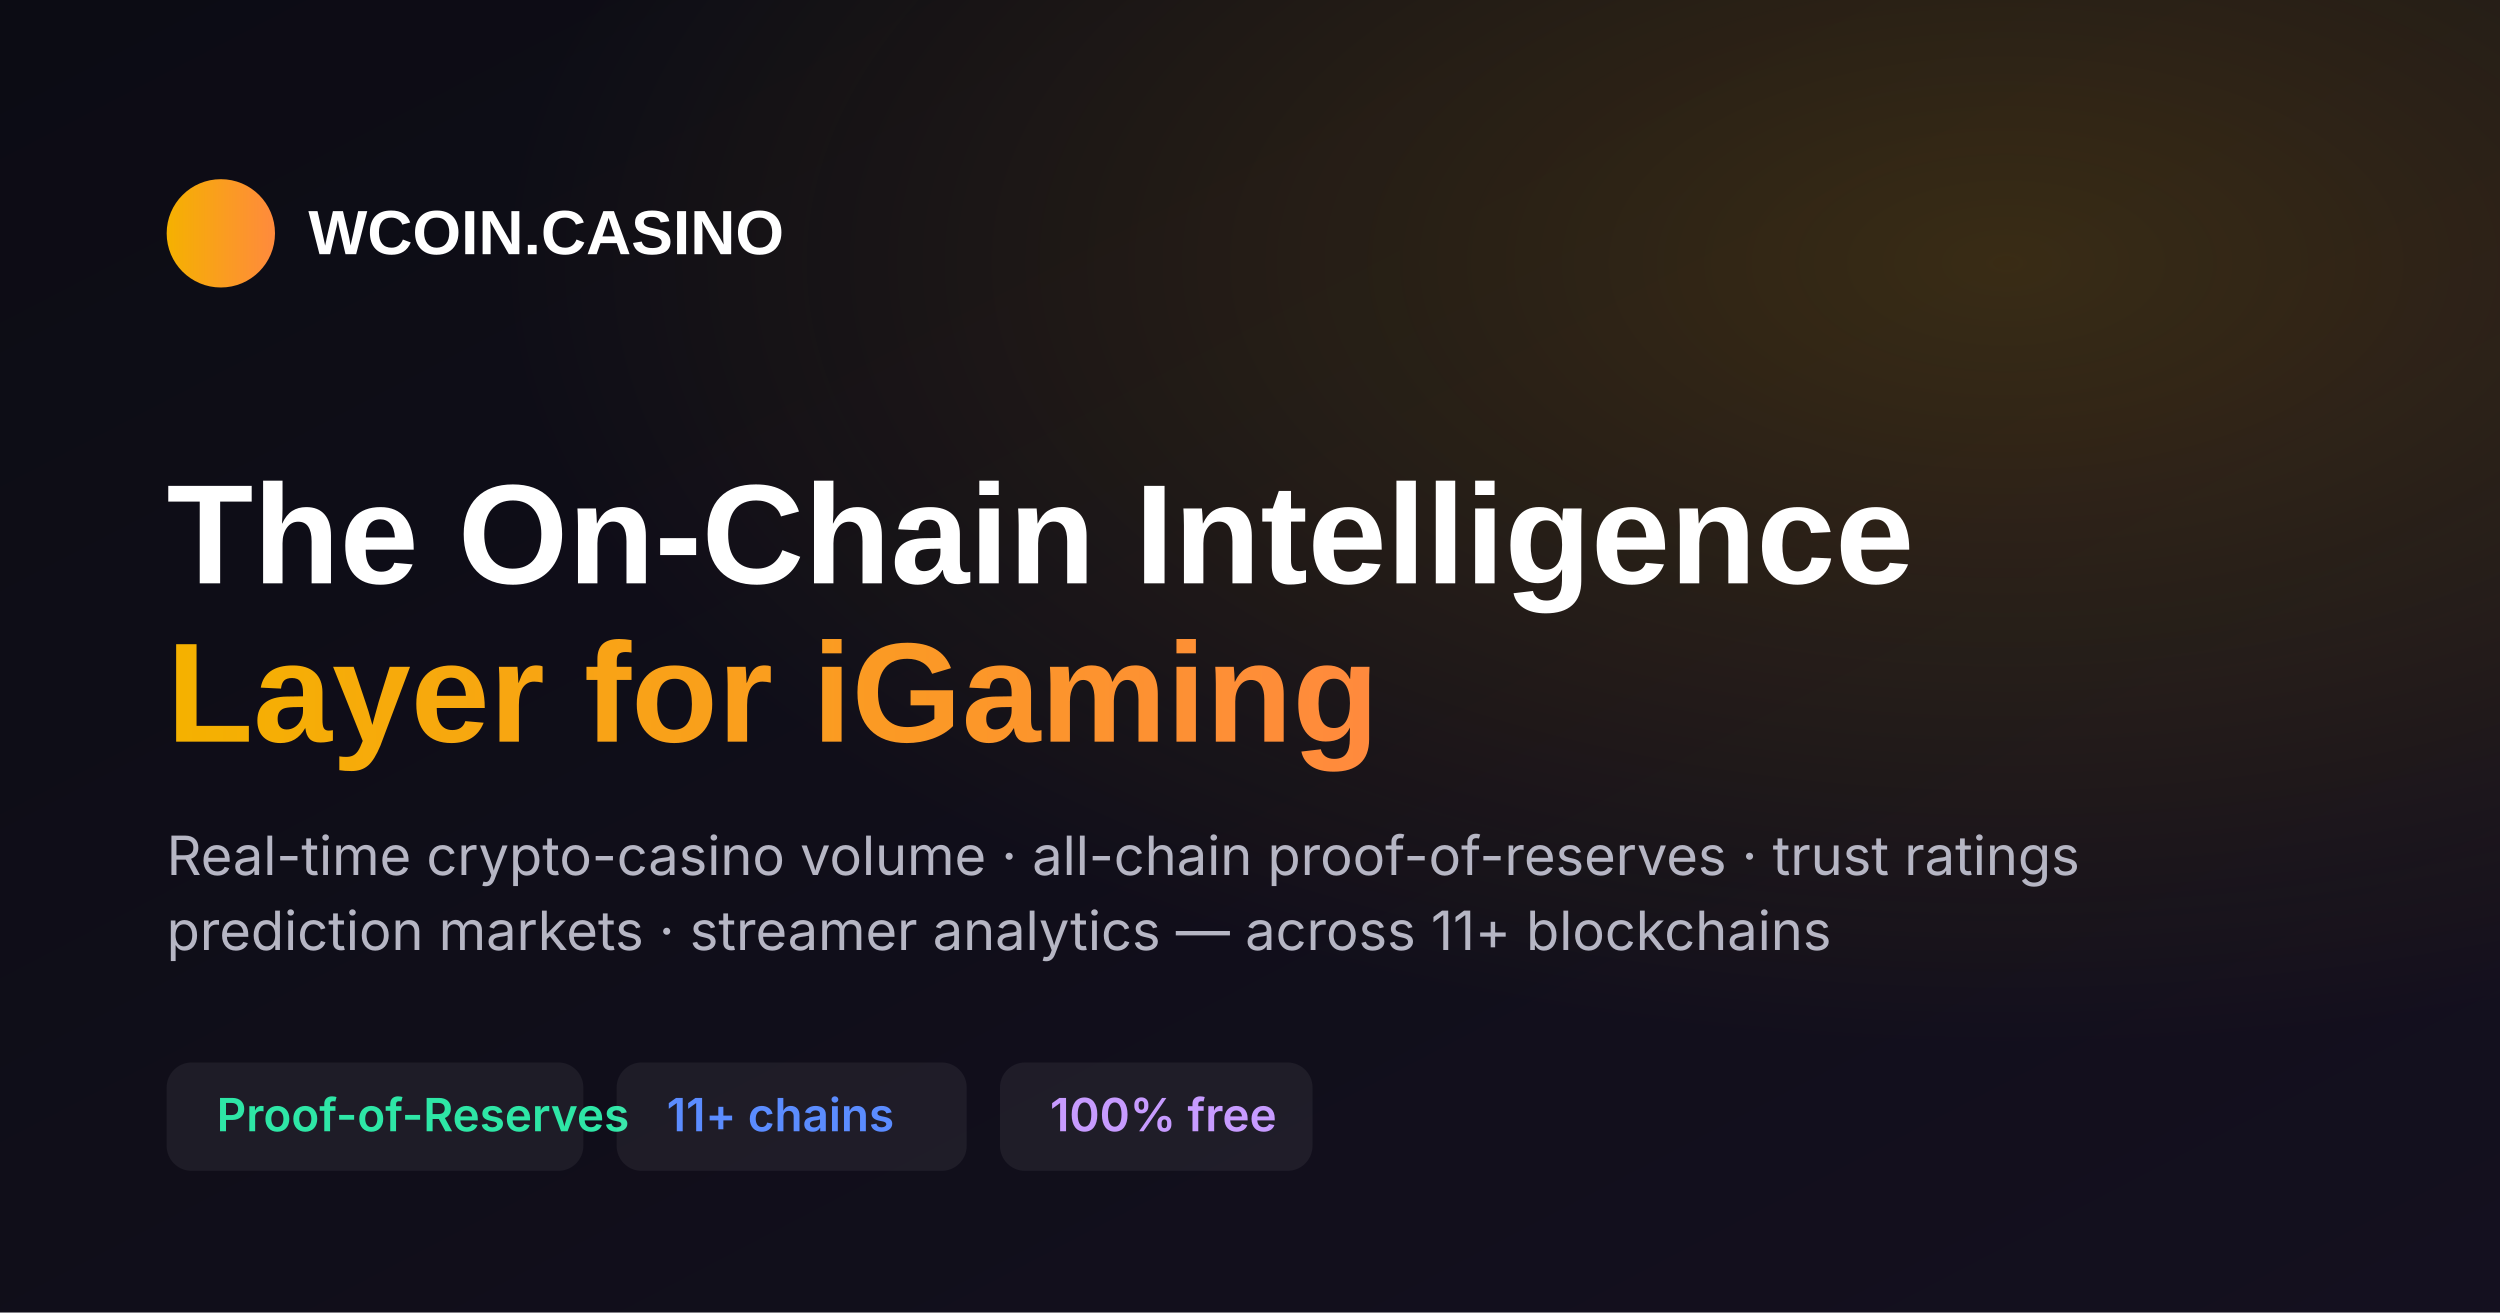
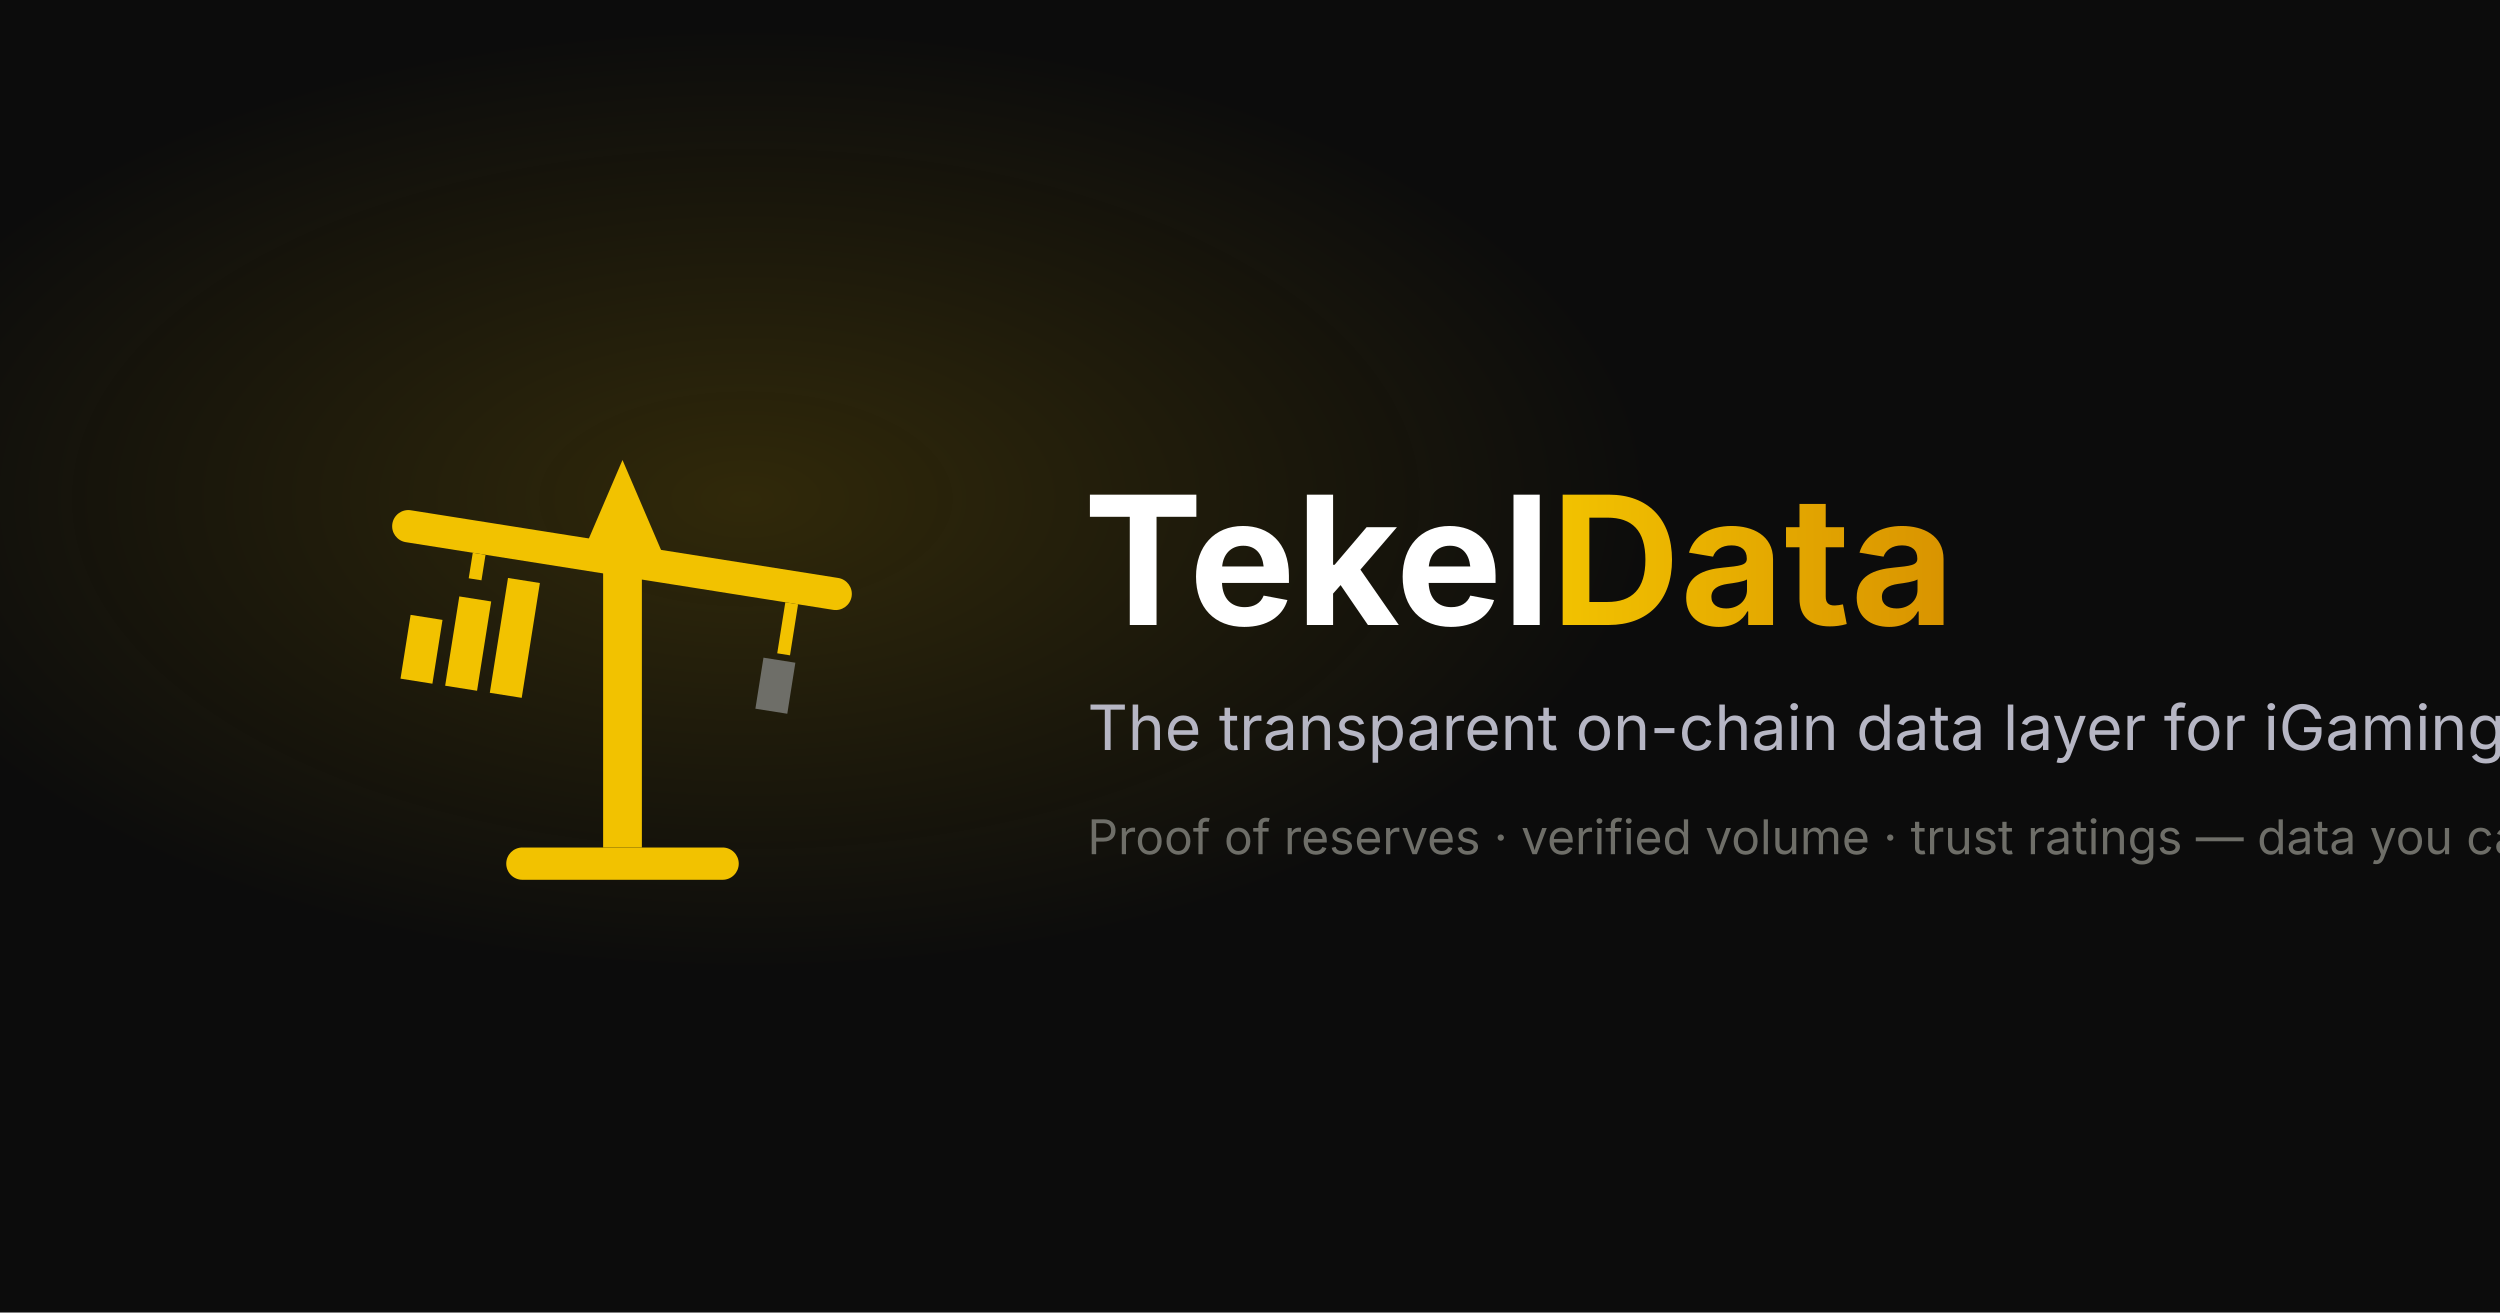
<svg xmlns="http://www.w3.org/2000/svg" width="1200" height="630" viewBox="0 0 1200 630">
  <defs>
-     <linearGradient id="bg" x1="0" y1="0" x2="1" y2="1">
-       <stop offset="0" stop-color="#0c0c14" />
-       <stop offset="1" stop-color="#14101f" />
+     <radialGradient id="glow" cx="30%" cy="38%" r="60%">
+       <stop offset="0%" stop-color="#F2C200" stop-opacity="0.16" />
+       <stop offset="60%" stop-color="#F2C200" stop-opacity="0" />
+     </radialGradient>
+     <linearGradient id="gold" x1="0" y1="0" x2="1" y2="0">
+       <stop offset="0%" stop-color="#ffe27a" />
+       <stop offset="55%" stop-color="#F2C200" />
+       <stop offset="100%" stop-color="#d99400" />
    </linearGradient>
-     <linearGradient id="gold" x1="0" y1="0" x2="1" y2="0">
-       <stop offset="0" stop-color="#f5b100" />
-       <stop offset="1" stop-color="#ff8a3d" />
-     </linearGradient>
-     <radialGradient id="glow" cx="0.8" cy="0.2" r="0.6">
-       <stop offset="0" stop-color="#f5b100" stop-opacity="0.18" />
-       <stop offset="1" stop-color="#f5b100" stop-opacity="0" />
-     </radialGradient>
  </defs>
-   <rect width="1200" height="630" fill="url(#bg)" />
+   <rect width="1200" height="630" fill="#0C0C0C" />
  <rect width="1200" height="630" fill="url(#glow)" />
-   <g transform="translate(80,86)">
-     <circle cx="26" cy="26" r="26" fill="url(#gold)" />
-     <text x="68" y="36" font-family="Space Grotesk, Arial, sans-serif" font-size="30" font-weight="700" fill="#ffffff">WCOIN.CASINO</text>
+   <g transform="translate(150 165) scale(3.1)">
+     <polygon points="48,18 42,32 54,32" fill="#F2C200" />
+     <rect x="45" y="32" width="6" height="46" fill="#F2C200" />
+     <rect x="30" y="78" width="36" height="5" rx="2.5" fill="#F2C200" />
+     <g transform="rotate(9 48 33)">
+       <rect x="12" y="31" width="72" height="5" rx="2.5" fill="#F2C200" />
+       <line x1="26" y1="36" x2="26" y2="40" stroke="#F2C200" stroke-width="2" />
+       <line x1="75" y1="36" x2="75" y2="44" stroke="#F2C200" stroke-width="2" />
+       <rect x="17" y="47" width="5" height="10" fill="#F2C200" />
+       <rect x="24" y="43" width="5" height="14" fill="#F2C200" />
+       <rect x="31" y="39" width="5" height="18" fill="#F2C200" />
+       <rect x="72" y="45" width="5" height="8" fill="#6E6E68" />
+     </g>
  </g>
-   <text x="80" y="280" font-family="Space Grotesk, Arial, sans-serif" font-size="68" font-weight="700" fill="#ffffff">The On-Chain Intelligence</text>
-   <text x="80" y="356" font-family="Space Grotesk, Arial, sans-serif" font-size="68" font-weight="700" fill="url(#gold)">Layer for iGaming</text>
-   <text x="80" y="420" font-family="Inter, Arial, sans-serif" font-size="26" fill="#b6b6c4">Real-time crypto-casino volume · all-chain proof-of-reserves · trust ratings</text>
-   <text x="80" y="456" font-family="Inter, Arial, sans-serif" font-size="26" fill="#b6b6c4">prediction markets · streamer analytics — across 11+ blockchains</text>
-   <g font-family="Inter, Arial, sans-serif" font-size="22" font-weight="600">
-     <rect x="80" y="510" width="200" height="52" rx="12" fill="#ffffff" fill-opacity="0.06" />
-     <text x="104" y="543" fill="#2ee6a6">Proof-of-Reserves</text>
-     <rect x="296" y="510" width="168" height="52" rx="12" fill="#ffffff" fill-opacity="0.06" />
-     <text x="320" y="543" fill="#5b8cff">11+ chains</text>
-     <rect x="480" y="510" width="150" height="52" rx="12" fill="#ffffff" fill-opacity="0.06" />
-     <text x="504" y="543" fill="#c79bff">100% free</text>
-   </g>
+   <text x="520" y="300" font-family="'Space Grotesk',Inter,system-ui,sans-serif" font-size="86" font-weight="700" fill="#ffffff">Tekel<tspan fill="url(#gold)"> Data</tspan>
+   </text>
+   <text x="522" y="360" font-family="Inter,system-ui,sans-serif" font-size="30" fill="#b6b6c4">The transparent on-chain data layer for iGaming</text>
+   <text x="522" y="410" font-family="Inter,system-ui,sans-serif" font-size="23" fill="#6E6E68">Proof of reserves · verified volume · trust ratings — data you can weigh yourself</text>
</svg>
